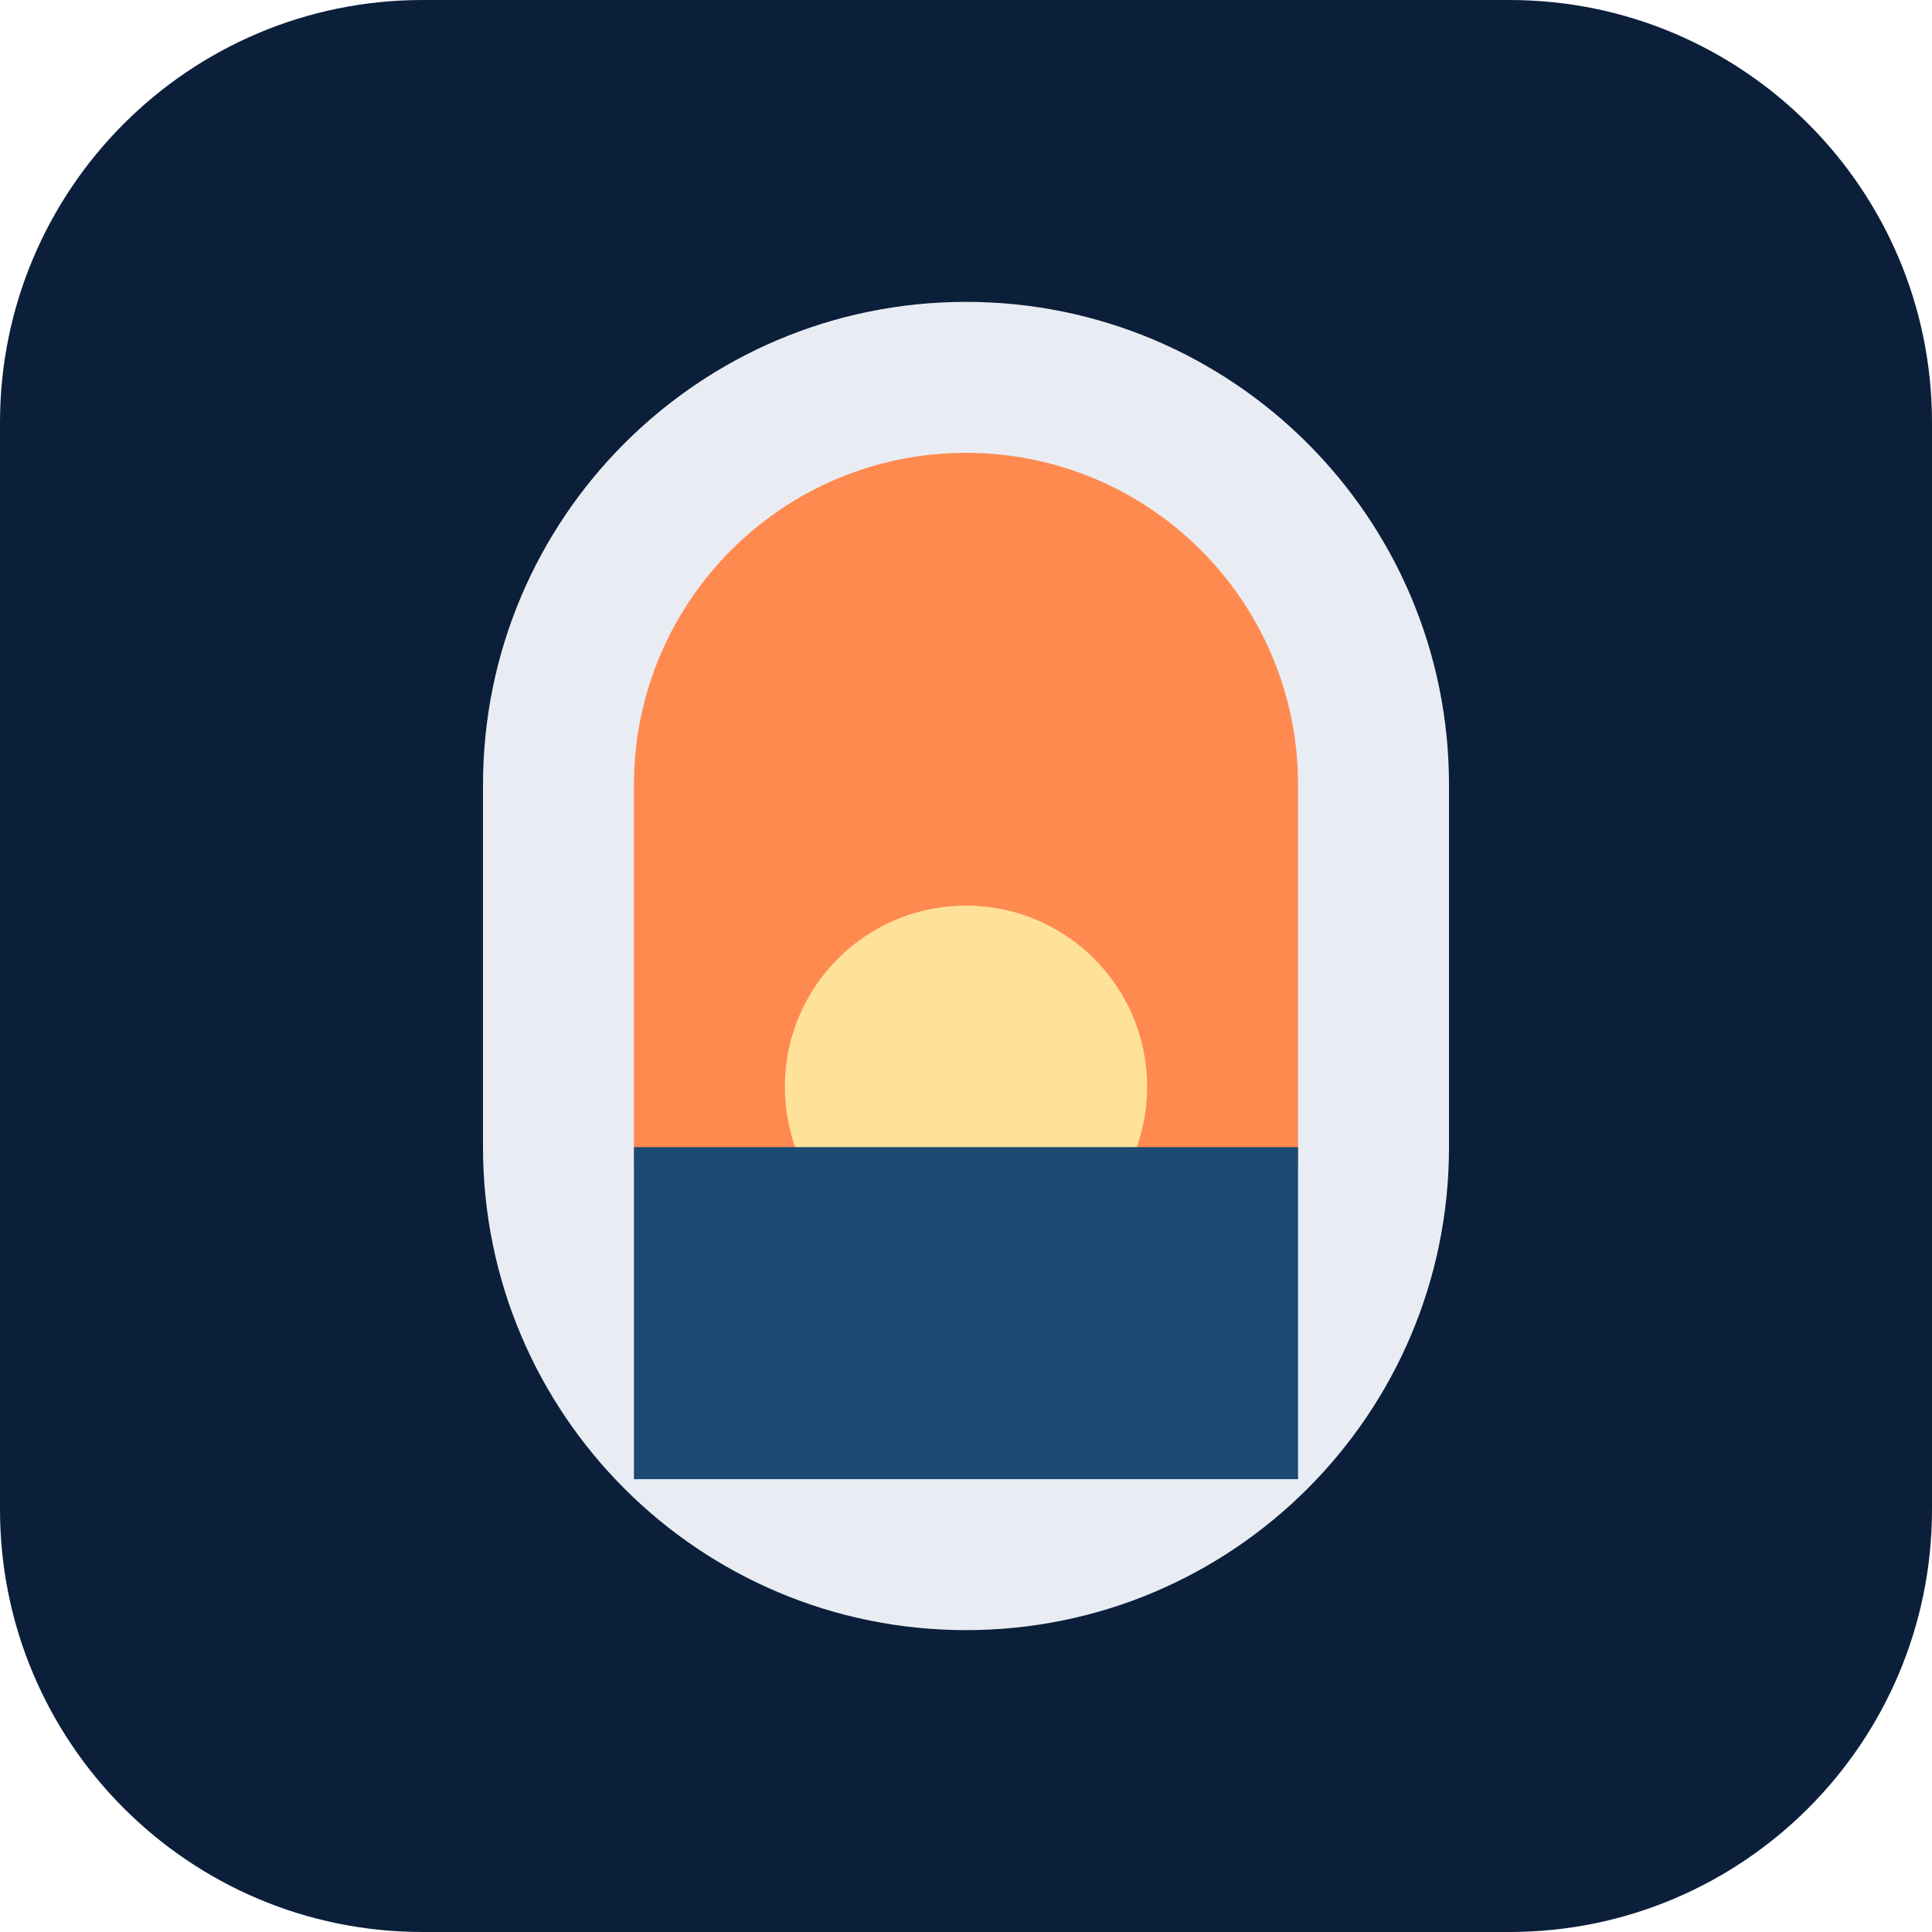
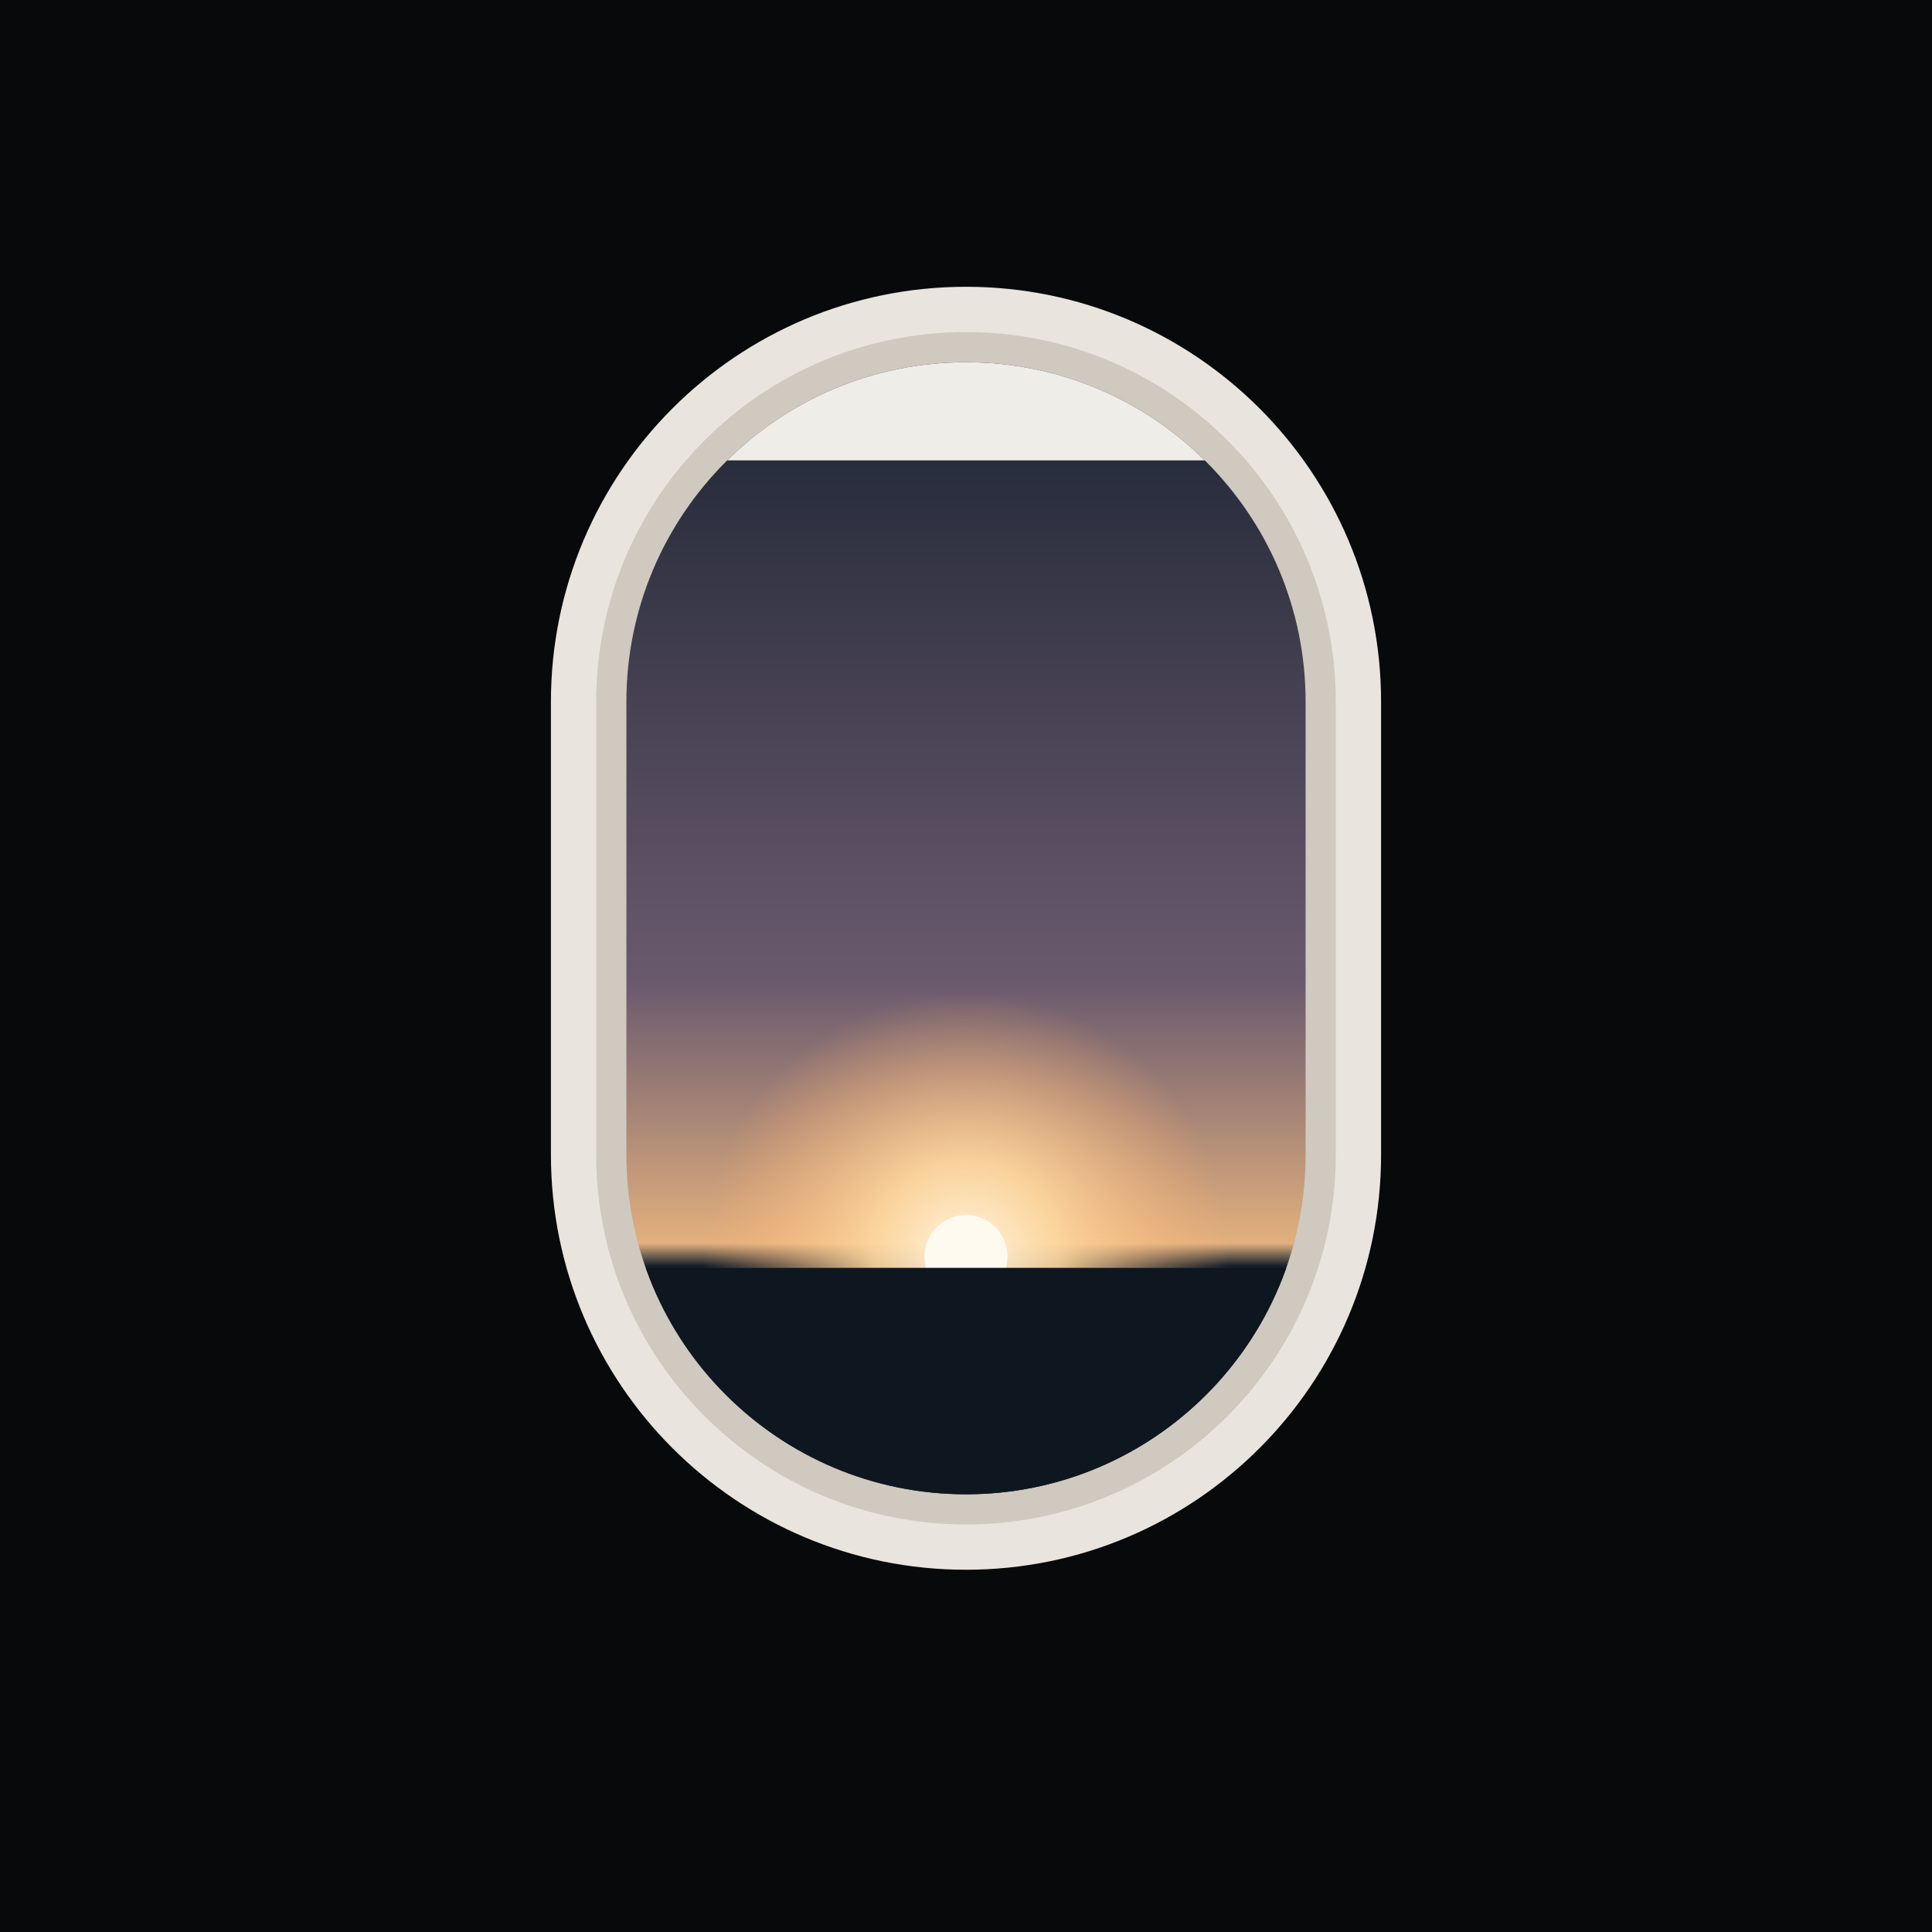
- <svg xmlns="http://www.w3.org/2000/svg" viewBox="0 0 64 64">
-   <rect width="64" height="64" rx="14" fill="#0B1F3A" />
-   <rect x="16" y="10" width="32" height="44" rx="16" fill="#E9EDF3" />
-   <rect x="21" y="15" width="22" height="34" rx="11" fill="#FF8A50" />
-   <circle cx="32" cy="36" r="6" fill="#FFE29A" />
-   <rect x="21" y="38" width="22" height="11" fill="#1B4A72" />
+ <svg xmlns="http://www.w3.org/2000/svg" viewBox="0 0 512 512">
+   <defs>
+     <linearGradient id="sky" x1="0" y1="0" x2="0" y2="1">
+       <stop offset="0" stop-color="#1b2433" />
+       <stop offset="0.55" stop-color="#6b5a6e" />
+       <stop offset="0.78" stop-color="#e2b07e" />
+       <stop offset="0.80" stop-color="#14202c" />
+       <stop offset="1" stop-color="#0a1118" />
+     </linearGradient>
+     <radialGradient id="sun" cx="0.5" cy="0.5" r="0.5">
+       <stop offset="0" stop-color="#fff6e3" />
+       <stop offset="0.35" stop-color="#ffd9a0" stop-opacity="0.9" />
+       <stop offset="1" stop-color="#ffb070" stop-opacity="0" />
+     </radialGradient>
+     <clipPath id="win">
+       <rect x="166" y="96" width="180" height="300" rx="90" />
+     </clipPath>
+   </defs>
+   <rect width="512" height="512" fill="#08090b" />
+   <rect x="146" y="76" width="220" height="340" rx="110" fill="#e9e5de" />
+   <rect x="158" y="88" width="196" height="316" rx="98" fill="#cfc9bf" />
+   <g clip-path="url(#win)">
+     <rect x="166" y="96" width="180" height="300" fill="url(#sky)" />
+     <circle cx="256" cy="333" r="70" fill="url(#sun)" />
+     <circle cx="256" cy="333" r="11" fill="#fffaf0" />
+     <rect x="166" y="336" width="180" height="60" fill="#0e1720" />
+     <rect x="166" y="96" width="180" height="26" fill="#efede8" />
+   </g>
</svg>
